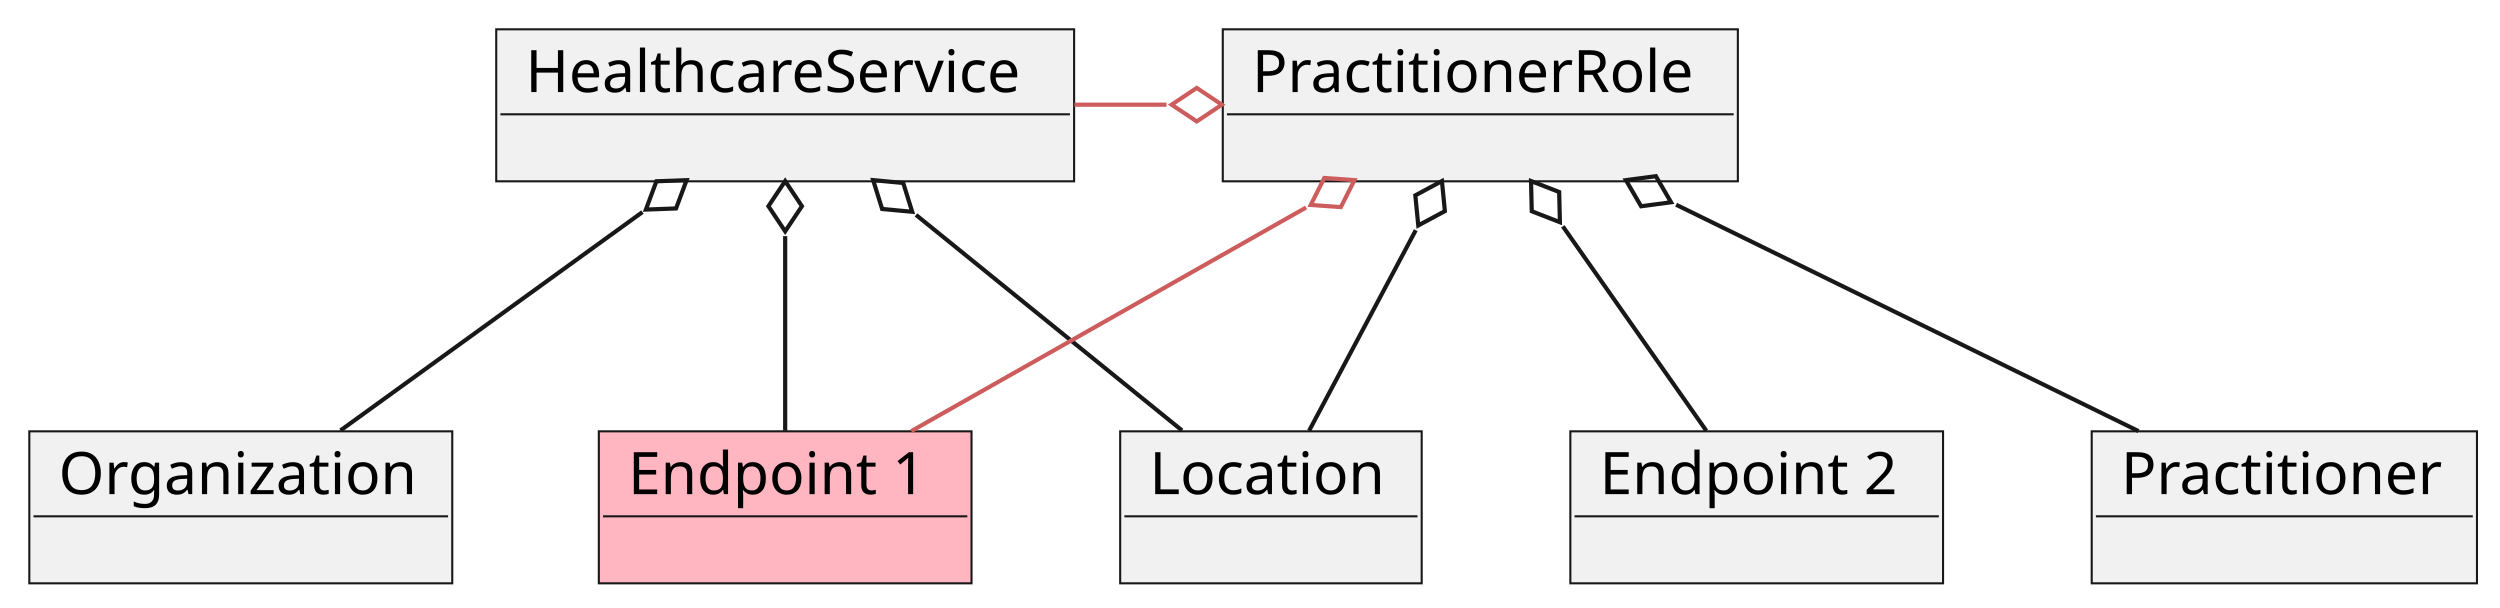
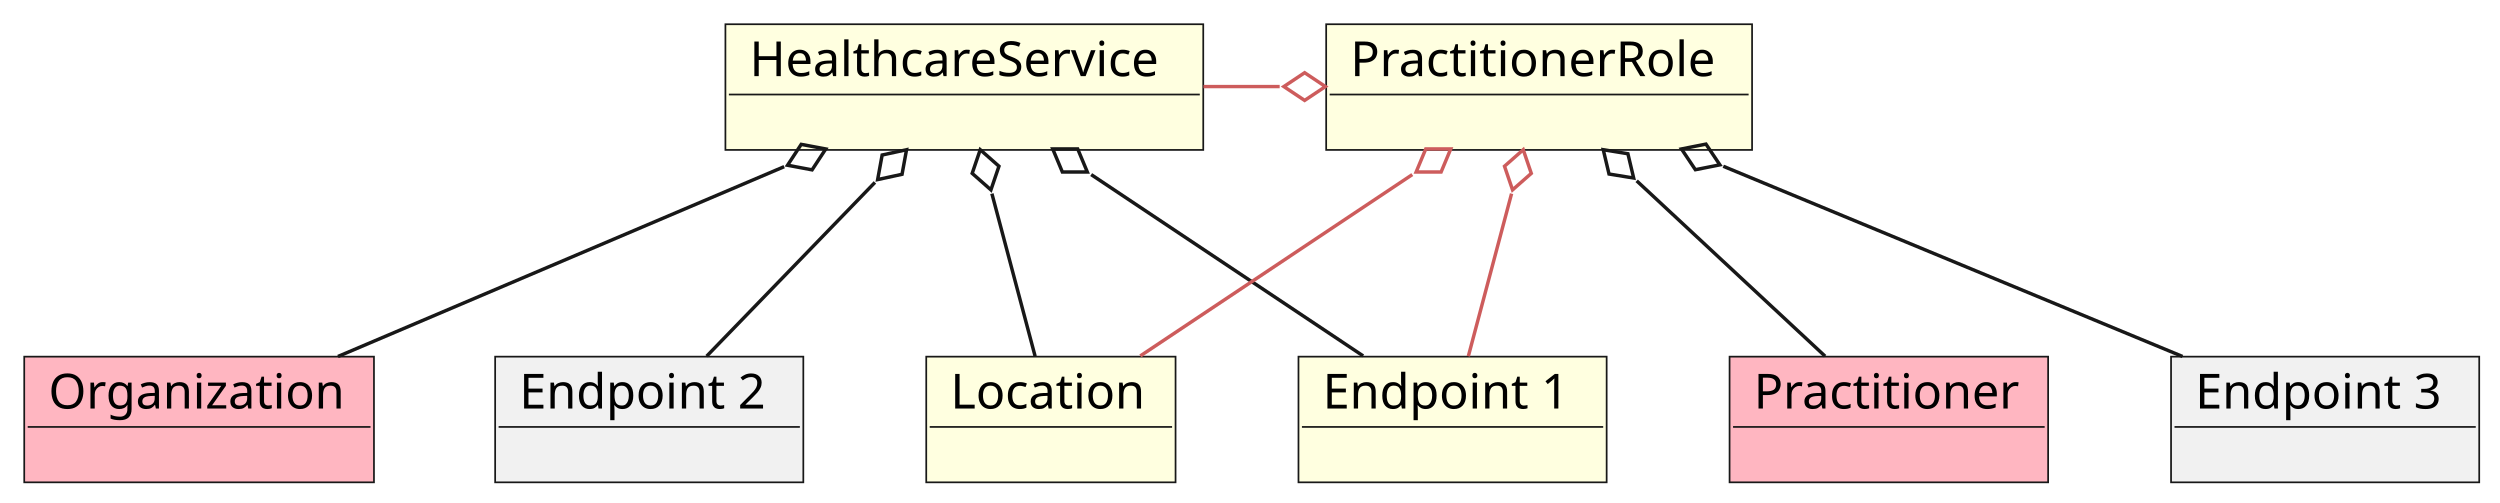
- <svg xmlns="http://www.w3.org/2000/svg" contentStyleType="text/css" height="145px" preserveAspectRatio="none" style="width:597px;height:145px;background:#FFFFFF;" version="1.1" viewBox="0 0 597 145" width="597px" zoomAndPan="magnify">
+ <svg xmlns="http://www.w3.org/2000/svg" contentStyleType="text/css" height="145px" preserveAspectRatio="none" style="width:722px;height:145px;background:#FFFFFF;" version="1.1" viewBox="0 0 722 145" width="722px" zoomAndPan="magnify">
  <defs />
  <g>
    <g id="elem_hs1">
-       <rect fill="#F1F1F1" height="36.297" style="stroke:#181818;stroke-width:0.5;" width="138" x="118.5" y="7" />
-       <text fill="#000000" font-family="sans-serif" font-size="14" lengthAdjust="spacing" textLength="124" x="125.5" y="21.995">HealthcareService</text>
-       <line style="stroke:#181818;stroke-width:0.5;" x1="119.5" x2="255.5" y1="27.297" y2="27.297" />
+       <rect fill="#FFFFE0" height="36.297" style="stroke:#181818;stroke-width:0.5;" width="138" x="209.5" y="7" />
+       <text fill="#000000" font-family="sans-serif" font-size="14" lengthAdjust="spacing" textLength="124" x="216.5" y="21.995">HealthcareService</text>
+       <line style="stroke:#181818;stroke-width:0.5;" x1="210.5" x2="346.5" y1="27.297" y2="27.297" />
    </g>
    <g id="elem_pr1">
-       <rect fill="#F1F1F1" height="36.297" style="stroke:#181818;stroke-width:0.5;" width="123" x="292" y="7" />
-       <text fill="#000000" font-family="sans-serif" font-size="14" lengthAdjust="spacing" textLength="109" x="299" y="21.995">PractitionerRole</text>
-       <line style="stroke:#181818;stroke-width:0.5;" x1="293" x2="414" y1="27.297" y2="27.297" />
+       <rect fill="#FFFFE0" height="36.297" style="stroke:#181818;stroke-width:0.5;" width="123" x="383" y="7" />
+       <text fill="#000000" font-family="sans-serif" font-size="14" lengthAdjust="spacing" textLength="109" x="390" y="21.995">PractitionerRole</text>
+       <line style="stroke:#181818;stroke-width:0.5;" x1="384" x2="505" y1="27.297" y2="27.297" />
    </g>
    <g id="elem_o1">
-       <rect fill="#F1F1F1" height="36.297" style="stroke:#181818;stroke-width:0.5;" width="101" x="7" y="103" />
+       <rect fill="#FFB6C1" height="36.297" style="stroke:#181818;stroke-width:0.5;" width="101" x="7" y="103" />
      <text fill="#000000" font-family="sans-serif" font-size="14" lengthAdjust="spacing" textLength="87" x="14" y="117.995">Organization</text>
      <line style="stroke:#181818;stroke-width:0.5;" x1="8" x2="107" y1="123.297" y2="123.297" />
    </g>
    <g id="elem_l1">
-       <rect fill="#F1F1F1" height="36.297" style="stroke:#181818;stroke-width:0.5;" width="72" x="267.5" y="103" />
+       <rect fill="#FFFFE0" height="36.297" style="stroke:#181818;stroke-width:0.5;" width="72" x="267.5" y="103" />
      <text fill="#000000" font-family="sans-serif" font-size="14" lengthAdjust="spacing" textLength="58" x="274.5" y="117.995">Location</text>
      <line style="stroke:#181818;stroke-width:0.5;" x1="268.5" x2="338.5" y1="123.297" y2="123.297" />
    </g>
    <g id="elem_e1">
-       <rect fill="#FFB6C1" height="36.297" style="stroke:#181818;stroke-width:0.5;" width="89" x="143" y="103" />
-       <text fill="#000000" font-family="sans-serif" font-size="14" lengthAdjust="spacing" textLength="75" x="150" y="117.995">Endpoint 1</text>
-       <line style="stroke:#181818;stroke-width:0.5;" x1="144" x2="231" y1="123.297" y2="123.297" />
+       <rect fill="#FFFFE0" height="36.297" style="stroke:#181818;stroke-width:0.5;" width="89" x="375" y="103" />
+       <text fill="#000000" font-family="sans-serif" font-size="14" lengthAdjust="spacing" textLength="75" x="382" y="117.995">Endpoint 1</text>
+       <line style="stroke:#181818;stroke-width:0.5;" x1="376" x2="463" y1="123.297" y2="123.297" />
    </g>
    <g id="elem_p1">
-       <rect fill="#F1F1F1" height="36.297" style="stroke:#181818;stroke-width:0.5;" width="92" x="499.5" y="103" />
+       <rect fill="#FFB6C1" height="36.297" style="stroke:#181818;stroke-width:0.5;" width="92" x="499.5" y="103" />
      <text fill="#000000" font-family="sans-serif" font-size="14" lengthAdjust="spacing" textLength="78" x="506.5" y="117.995">Practitioner</text>
      <line style="stroke:#181818;stroke-width:0.5;" x1="500.5" x2="590.5" y1="123.297" y2="123.297" />
    </g>
    <g id="elem_e2">
-       <rect fill="#F1F1F1" height="36.297" style="stroke:#181818;stroke-width:0.5;" width="89" x="375" y="103" />
-       <text fill="#000000" font-family="sans-serif" font-size="14" lengthAdjust="spacing" textLength="75" x="382" y="117.995">Endpoint 2</text>
-       <line style="stroke:#181818;stroke-width:0.5;" x1="376" x2="463" y1="123.297" y2="123.297" />
+       <rect fill="#F1F1F1" height="36.297" style="stroke:#181818;stroke-width:0.5;" width="89" x="143" y="103" />
+       <text fill="#000000" font-family="sans-serif" font-size="14" lengthAdjust="spacing" textLength="75" x="150" y="117.995">Endpoint 2</text>
+       <line style="stroke:#181818;stroke-width:0.5;" x1="144" x2="231" y1="123.297" y2="123.297" />
+     </g>
+     <g id="elem_e3">
+       <rect fill="#F1F1F1" height="36.297" style="stroke:#181818;stroke-width:0.5;" width="89" x="627" y="103" />
+       <text fill="#000000" font-family="sans-serif" font-size="14" lengthAdjust="spacing" textLength="75" x="634" y="117.995">Endpoint 3</text>
+       <line style="stroke:#181818;stroke-width:0.5;" x1="628" x2="715" y1="123.297" y2="123.297" />
    </g>
    <g id="link_hs1_o1">
-       <path codeLine="10" d="M153.42,50.64 C130.74,67.04 101.51,88.18 81.31,102.79 " fill="none" id="hs1-backto-o1" style="stroke:#181818;stroke-width:1.0;" />
-       <polygon fill="none" points="163.96,43.02,156.754,43.29,154.232,50.046,161.438,49.776,163.96,43.02" style="stroke:#181818;stroke-width:1.0;" />
+       <path codeLine="11" d="M226.47,48.13 C187.07,64.89 133.73,87.58 97.6,102.95 " fill="none" id="hs1-backto-o1" style="stroke:#181818;stroke-width:1.0;" />
+       <polygon fill="none" points="238.48,43.02,231.392,41.692,227.44,47.723,234.528,49.052,238.48,43.02" style="stroke:#181818;stroke-width:1.0;" />
    </g>
    <g id="link_hs1_l1">
-       <path codeLine="11" d="M218.74,51.32 C238.86,67.62 264.48,88.38 282.26,102.79 " fill="none" id="hs1-backto-l1" style="stroke:#181818;stroke-width:1.0;" />
-       <polygon fill="none" points="208.51,43.02,210.653,49.905,217.833,50.576,215.69,43.69,208.51,43.02" style="stroke:#181818;stroke-width:1.0;" />
+       <path codeLine="12" d="M286.46,55.92 C290.58,71.41 295.46,89.78 298.94,102.87 " fill="none" id="hs1-backto-l1" style="stroke:#181818;stroke-width:1.0;" />
+       <polygon fill="none" points="283.09,43.24,280.768,50.067,286.177,54.836,288.499,48.009,283.09,43.24" style="stroke:#181818;stroke-width:1.0;" />
    </g>
    <g id="link_hs1_e1">
-       <path codeLine="12" d="M187.5,56.39 C187.5,71.78 187.5,89.91 187.5,102.87 " fill="none" id="hs1-backto-e1" style="stroke:#181818;stroke-width:1.0;" />
-       <polygon fill="none" points="187.5,43.24,183.5,49.24,187.5,55.24,191.5,49.24,187.5,43.24" style="stroke:#181818;stroke-width:1.0;" />
+       <path codeLine="13" d="M315.13,50.42 C339.78,66.85 371.67,88.11 393.68,102.79 " fill="none" id="hs1-backto-e1" style="stroke:#181818;stroke-width:1.0;" />
+       <polygon fill="none" points="304.03,43.02,306.808,49.675,314.019,49.67,311.241,43.016,304.03,43.02" style="stroke:#181818;stroke-width:1.0;" />
+     </g>
+     <g id="link_hs1_e2">
+       <path codeLine="14" d="M252.68,52.68 C237.08,68.79 217.65,88.85 204.08,102.87 " fill="none" id="hs1-backto-e2" style="stroke:#181818;stroke-width:1.0;" />
+       <polygon fill="none" points="261.81,43.24,254.763,44.769,253.464,51.863,260.511,50.333,261.81,43.24" style="stroke:#181818;stroke-width:1.0;" />
    </g>
    <g id="link_pr1_p1">
-       <path codeLine="14" d="M400.26,48.89 C434.33,65.57 479.75,87.81 510.67,102.95 " fill="none" id="pr1-backto-p1" style="stroke:#181818;stroke-width:1.0;" />
-       <polygon fill="none" points="388.27,43.02,391.897,49.253,399.045,48.302,395.418,42.069,388.27,43.02" style="stroke:#181818;stroke-width:1.0;" />
+       <path codeLine="16" d="M472.67,52.22 C490.07,68.41 511.89,88.72 527.09,102.87 " fill="none" id="pr1-backto-p1" style="stroke:#181818;stroke-width:1.0;" />
+       <polygon fill="none" points="463.02,43.24,464.686,50.256,471.803,51.416,470.137,44.401,463.02,43.24" style="stroke:#181818;stroke-width:1.0;" />
    </g>
    <g id="link_pr1_l1">
-       <path codeLine="15" d="M338.08,54.98 C329.74,70.67 319.72,89.52 312.61,102.87 " fill="none" id="pr1-backto-l1" style="stroke:#181818;stroke-width:1.0;" />
-       <polygon fill="none" points="344.33,43.24,337.978,46.653,338.686,53.83,345.038,50.416,344.33,43.24" style="stroke:#181818;stroke-width:1.0;" />
+       <path codeLine="17" d="M407.87,50.42 C383.22,66.85 351.33,88.11 329.32,102.79 " fill="none" id="pr1-backto-l1" style="stroke:#CD5C5C;stroke-width:1.0;" />
+       <polygon fill="none" points="418.97,43.02,411.759,43.016,408.981,49.67,416.192,49.675,418.97,43.02" style="stroke:#CD5C5C;stroke-width:1.0;" />
    </g>
-     <g id="link_pr1_e2">
-       <path codeLine="16" d="M373.2,54.05 C384.34,69.92 397.91,89.25 407.47,102.87 " fill="none" id="pr1-backto-e2" style="stroke:#181818;stroke-width:1.0;" />
-       <polygon fill="none" points="365.61,43.24,365.784,50.449,372.505,53.062,372.331,45.852,365.61,43.24" style="stroke:#181818;stroke-width:1.0;" />
+     <g id="link_pr1_e3">
+       <path codeLine="18" d="M497.68,48.02 C538.18,64.79 593.12,87.54 630.31,102.95 " fill="none" id="pr1-backto-e3" style="stroke:#181818;stroke-width:1.0;" />
+       <polygon fill="none" points="485.61,43.02,489.625,49.01,496.698,47.608,492.683,41.618,485.61,43.02" style="stroke:#181818;stroke-width:1.0;" />
    </g>
    <g id="link_pr1_e1">
-       <path codeLine="17" d="M311.9,49.55 C282.58,66.16 243.99,88.01 217.62,102.95 " fill="none" id="pr1-backto-e1" style="stroke:#CD5C5C;stroke-width:1.0;" />
-       <polygon fill="none" points="323.44,43.02,316.248,42.499,313.001,48.938,320.193,49.459,323.44,43.02" style="stroke:#CD5C5C;stroke-width:1.0;" />
+       <path codeLine="19" d="M436.54,55.92 C432.42,71.41 427.54,89.78 424.06,102.87 " fill="none" id="pr1-backto-e1" style="stroke:#CD5C5C;stroke-width:1.0;" />
+       <polygon fill="none" points="439.91,43.24,434.501,48.009,436.823,54.836,442.232,50.067,439.91,43.24" style="stroke:#CD5C5C;stroke-width:1.0;" />
    </g>
    <g id="link_hs1_pr1">
-       <path codeLine="18" d="M256.56,25 C263.9,25 271.23,25 278.57,25 " fill="none" id="hs1-to-pr1" style="stroke:#CD5C5C;stroke-width:1.0;" />
-       <polygon fill="none" points="291.78,25,285.78,21,279.78,25,285.78,29,291.78,25" style="stroke:#CD5C5C;stroke-width:1.0;" />
+       <path codeLine="20" d="M347.56,25 C354.9,25 362.23,25 369.57,25 " fill="none" id="hs1-to-pr1" style="stroke:#CD5C5C;stroke-width:1.0;" />
+       <polygon fill="none" points="382.78,25,376.78,21,370.78,25,376.78,29,382.78,25" style="stroke:#CD5C5C;stroke-width:1.0;" />
    </g>
  </g>
</svg>
